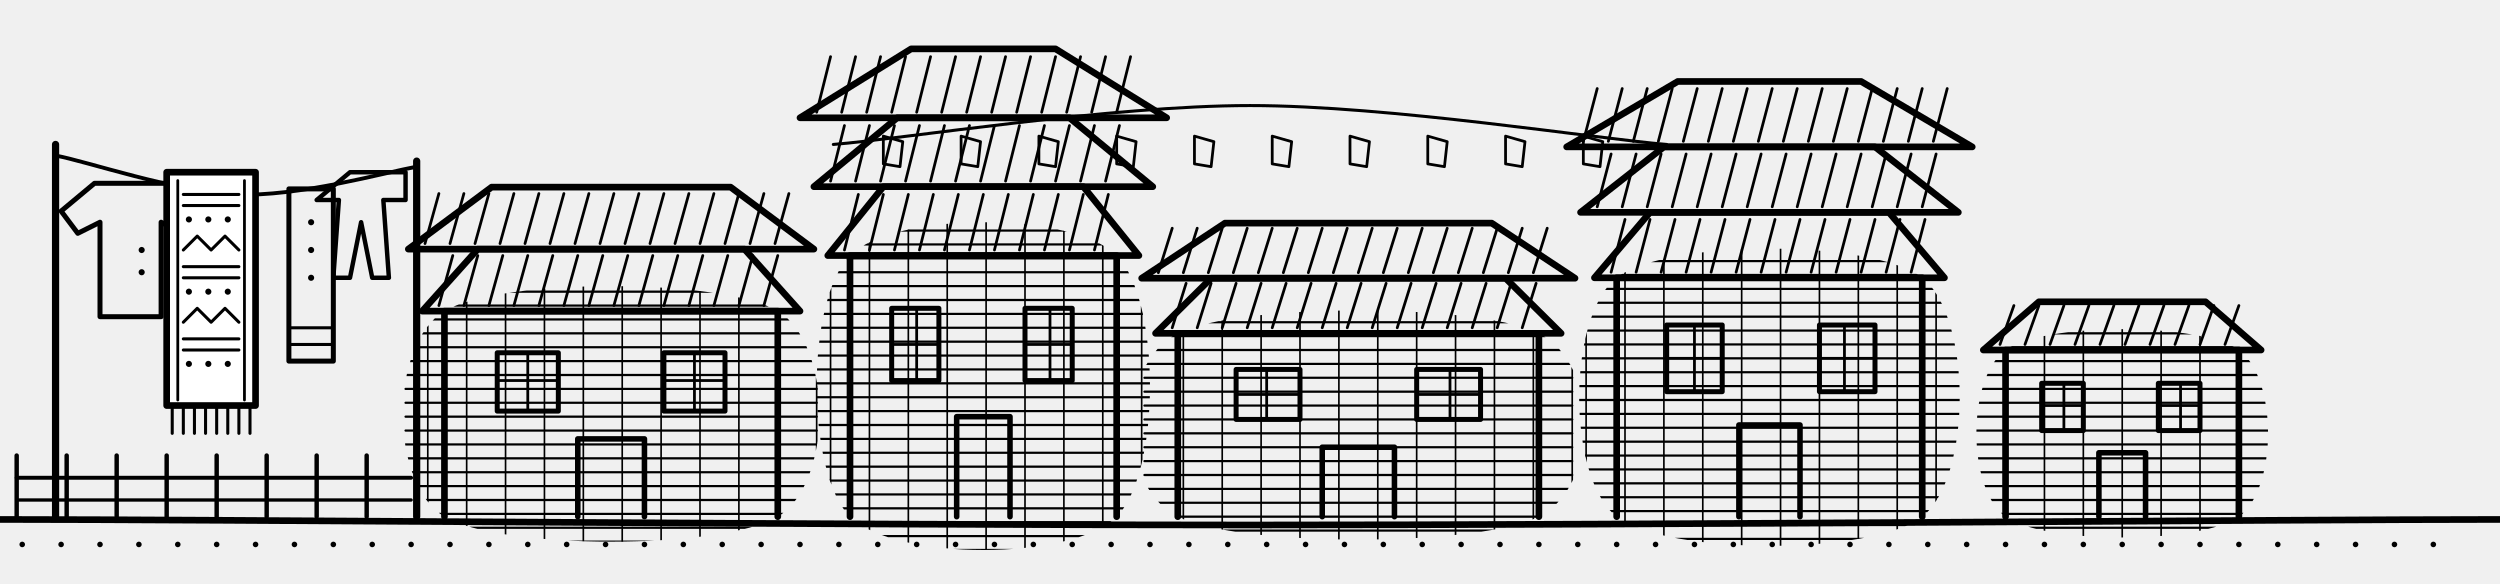
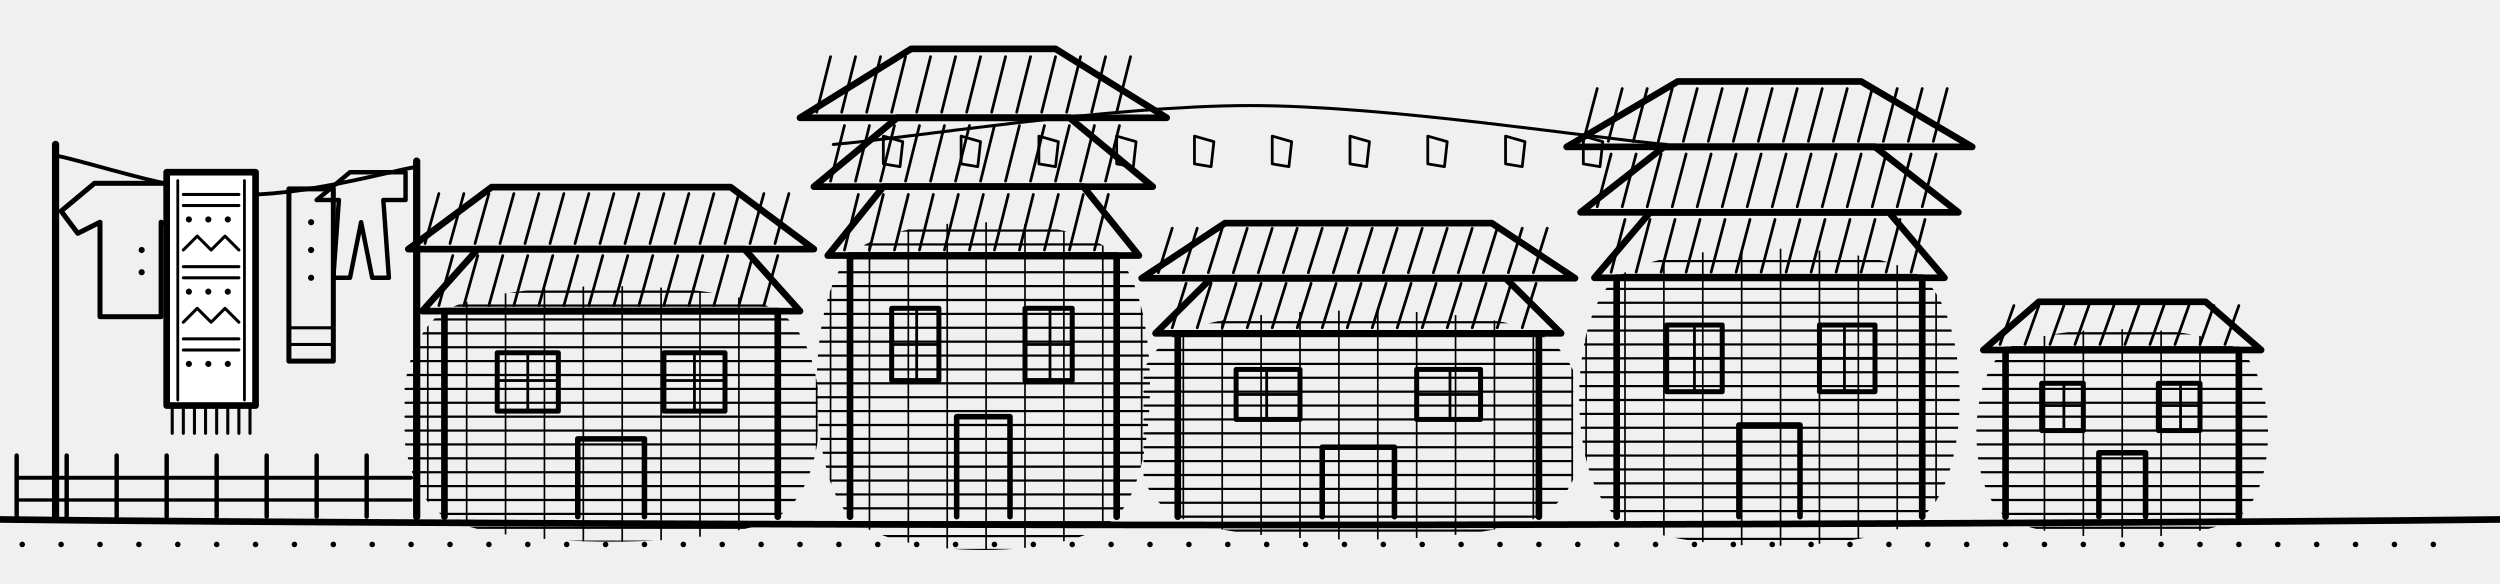
<svg xmlns="http://www.w3.org/2000/svg" viewBox="0 0 900 210" fill="none" stroke="currentColor" stroke-linecap="round" stroke-linejoin="round" aria-hidden="true" focusable="false">
-   <path d="M0 187C75 187 300 189 450 189C600 189 825 187 900 187" stroke-width="2.4" />
+   <path d="M0 187C75 188 300 189 450 189C600 189 825 188 900 187" stroke-width="2.4" />
  <path d="M8 196h0M22 196h0M36 196h0M50 196h0M64 196h0M78 196h0M92 196h0M106 196h0M120 196h0M134 196h0M148 196h0M162 196h0M176 196h0M190 196h0M204 196h0M218 196h0M232 196h0M246 196h0M260 196h0M274 196h0M288 196h0M302 196h0M316 196h0M330 196h0M344 196h0M358 196h0M372 196h0M386 196h0M400 196h0M414 196h0M428 196h0M442 196h0M456 196h0M470 196h0M484 196h0M498 196h0M512 196h0M526 196h0M540 196h0M554 196h0M568 196h0M582 196h0M596 196h0M610 196h0M624 196h0M638 196h0M652 196h0M666 196h0M680 196h0M694 196h0M708 196h0M722 196h0M736 196h0M750 196h0M764 196h0M778 196h0M792 196h0M806 196h0M820 196h0M834 196h0M848 196h0M862 196h0M876 196h0" stroke-width="2" />
  <line x1="6" y1="186" x2="6" y2="164" stroke-width="1.6" />
  <line x1="24" y1="186" x2="24" y2="164" stroke-width="1.6" />
  <line x1="42" y1="186" x2="42" y2="164" stroke-width="1.6" />
  <line x1="60" y1="186" x2="60" y2="164" stroke-width="1.6" />
  <line x1="78" y1="186" x2="78" y2="164" stroke-width="1.6" />
  <line x1="96" y1="186" x2="96" y2="164" stroke-width="1.6" />
  <line x1="114" y1="186" x2="114" y2="164" stroke-width="1.6" />
  <line x1="132" y1="186" x2="132" y2="164" stroke-width="1.6" />
  <line x1="6" y1="172" x2="148" y2="172" stroke-width="1.4" />
  <line x1="6" y1="180" x2="148" y2="180" stroke-width="1.2" />
  <path d="M160 186V112H280V186" stroke-width="2.4" />
  <clipPath id="v1">
    <path d="M160 112C180 100 260 100 280 112C300 124 300 174 280 186C260 198 180 198 160 186C140 174 140 124 160 112Z" />
  </clipPath>
  <g clip-path="url(#v1)">
    <path d="M146 75L294 75M146 80L294 80M146 85L294 85M146 90L294 90M146 95L294 95M146 100L294 100M146 105L294 105M146 110L294 110M146 115L294 115M146 120L294 120M146 125L294 125M146 130L294 130M146 135L294 135M146 140L294 140M146 145L294 145M146 150L294 150M146 155L294 155M146 160L294 160M146 165L294 165M146 170L294 170M146 175L294 175M146 180L294 180M146 185L294 185M146 190L294 190M146 195L294 195M146 200L294 200M146 205L294 205M146 210L294 210M146 215L294 215M146 220L294 220" stroke-width="0.8" />
    <path d="M294 75L294 223M280 75L280 223M266 75L266 223M252 75L252 223M238 75L238 223M224 75L224 223M210 75L210 223M196 75L196 223M182 75L182 223M168 75L168 223M154 75L154 223" stroke-width="0.6" />
  </g>
  <path d="M152 112.0L172 89.68H268L288 112.0Z" stroke-width="2.4" />
  <path d="M158 110.0l5 -18M167 110.0l5 -18M176 110.0l5 -18M185 110.0l5 -18M194 110.0l5 -18M203 110.0l5 -18M212 110.0l5 -18M221 110.0l5 -18M230 110.0l5 -18M239 110.0l5 -18M248 110.0l5 -18M257 110.0l5 -18M266 110.0l5 -18M275 110.0l5 -18" stroke-width="1" />
  <path d="M147 89.68L177 67.36H263L293 89.68Z" stroke-width="2.4" />
  <path d="M153 87.68l5 -18M162 87.68l5 -18M171 87.68l5 -18M180 87.68l5 -18M189 87.68l5 -18M198 87.68l5 -18M207 87.68l5 -18M216 87.68l5 -18M225 87.68l5 -18M234 87.68l5 -18M243 87.68l5 -18M252 87.68l5 -18M261 87.68l5 -18M270 87.68l5 -18M279 87.68l5 -18" stroke-width="1" />
  <path d="M208.0 186v-28h24.0v28" stroke-width="2" />
  <rect x="179" y="127" width="22" height="21" stroke-width="1.8" />
  <path d="M190 127v21M179 137h22" stroke-width="1" />
  <rect x="239" y="127" width="22" height="21" stroke-width="1.8" />
  <path d="M250 127v21M239 137h22" stroke-width="1" />
  <path d="M306 186V92H402V186" stroke-width="2.4" />
  <clipPath id="v2">
    <path d="M306 92C322 76 386 76 402 92C418 108 418 170 402 186C386 202 322 202 306 186C290 170 290 108 306 92Z" />
  </clipPath>
  <g clip-path="url(#v2)">
    <path d="M283 68L425 68M283 73L425 73M283 78L425 78M283 83L425 83M283 88L425 88M283 93L425 93M283 98L425 98M283 103L425 103M283 108L425 108M283 113L425 113M283 118L425 118M283 123L425 123M283 128L425 128M283 133L425 133M283 138L425 138M283 143L425 143M283 148L425 148M283 153L425 153M283 158L425 158M283 163L425 163M283 168L425 168M283 173L425 173M283 178L425 178M283 183L425 183M283 188L425 188M283 193L425 193M283 198L425 198M283 203L425 203M283 208L425 208" stroke-width="0.8" />
    <path d="M425 68L425 210M411 68L411 210M397 68L397 210M383 68L383 210M369 68L369 210M355 68L355 210M341 68L341 210M327 68L327 210M313 68L313 210M299 68L299 210M285 68L285 210" stroke-width="0.6" />
  </g>
  <path d="M298 92.0L318 67.2H390L410 92.0Z" stroke-width="2.4" />
  <path d="M304 90.0l5 -20M313 90.0l5 -20M322 90.0l5 -20M331 90.0l5 -20M340 90.0l5 -20M349 90.0l5 -20M358 90.0l5 -20M367 90.0l5 -20M376 90.0l5 -20M385 90.0l5 -20M394 90.0l5 -20" stroke-width="1" />
  <path d="M293 67.2L323 42.4H385L415 67.2Z" stroke-width="2.4" />
  <path d="M299 65.2l5 -20M308 65.2l5 -20M317 65.2l5 -20M326 65.2l5 -20M335 65.2l5 -20M344 65.2l5 -20M353 65.2l5 -20M362 65.2l5 -20M371 65.2l5 -20M380 65.2l5 -20M389 65.2l5 -20M398 65.2l5 -20" stroke-width="1" />
  <path d="M288 42.4L328 17.6H380L420 42.4Z" stroke-width="2.4" />
  <path d="M294 40.4l5 -20M303 40.4l5 -20M312 40.4l5 -20M321 40.4l5 -20M330 40.4l5 -20M339 40.4l5 -20M348 40.4l5 -20M357 40.4l5 -20M366 40.4l5 -20M375 40.4l5 -20M384 40.4l5 -20M393 40.4l5 -20M402 40.4l5 -20" stroke-width="1" />
  <path d="M344.4 186v-36h19.2v36" stroke-width="2" />
  <rect x="321" y="111" width="17" height="26" stroke-width="1.8" />
  <path d="M330 111v26M321 124h17" stroke-width="1" />
  <rect x="369" y="111" width="17" height="26" stroke-width="1.8" />
  <path d="M378 111v26M369 124h17" stroke-width="1" />
  <path d="M424 186V120H554V186" stroke-width="2.4" />
  <clipPath id="v3">
    <path d="M424 120C446 109 532 109 554 120C576 131 576 175 554 186C532 197 446 197 424 186C402 175 402 131 424 120Z" />
  </clipPath>
  <g clip-path="url(#v3)">
    <path d="M412 76L566 76M412 81L566 81M412 86L566 86M412 91L566 91M412 96L566 96M412 101L566 101M412 106L566 106M412 111L566 111M412 116L566 116M412 121L566 121M412 126L566 126M412 131L566 131M412 136L566 136M412 141L566 141M412 146L566 146M412 151L566 151M412 156L566 156M412 161L566 161M412 166L566 166M412 171L566 171M412 176L566 176M412 181L566 181M412 186L566 186M412 191L566 191M412 196L566 196M412 201L566 201M412 206L566 206M412 211L566 211M412 216L566 216M412 221L566 221M412 226L566 226" stroke-width="0.8" />
    <path d="M566 76L566 230M552 76L552 230M538 76L538 230M524 76L524 230M510 76L510 230M496 76L496 230M482 76L482 230M468 76L468 230M454 76L454 230M440 76L440 230M426 76L426 230" stroke-width="0.6" />
  </g>
  <path d="M416 120.0L436 100.16H542L562 120.0Z" stroke-width="2.4" />
  <path d="M422 118.0l5 -16M431 118.0l5 -16M440 118.0l5 -16M449 118.0l5 -16M458 118.0l5 -16M467 118.0l5 -16M476 118.0l5 -16M485 118.0l5 -16M494 118.0l5 -16M503 118.0l5 -16M512 118.0l5 -16M521 118.0l5 -16M530 118.0l5 -16M539 118.0l5 -16M548 118.0l5 -16" stroke-width="1" />
  <path d="M411 100.16L441 80.32H537L567 100.16Z" stroke-width="2.4" />
  <path d="M417 98.16l5 -16M426 98.16l5 -16M435 98.16l5 -16M444 98.16l5 -16M453 98.16l5 -16M462 98.16l5 -16M471 98.16l5 -16M480 98.16l5 -16M489 98.16l5 -16M498 98.16l5 -16M507 98.16l5 -16M516 98.16l5 -16M525 98.16l5 -16M534 98.16l5 -16M543 98.16l5 -16M552 98.16l5 -16" stroke-width="1" />
  <path d="M476.0 186v-25h26.0v25" stroke-width="2" />
  <rect x="445" y="133" width="23" height="18" stroke-width="1.8" />
  <path d="M456 133v18M445 142h23" stroke-width="1" />
  <rect x="510" y="133" width="23" height="18" stroke-width="1.8" />
  <path d="M522 133v18M510 142h23" stroke-width="1" />
  <path d="M582 186V100H692V186" stroke-width="2.4" />
  <clipPath id="v4">
    <path d="M582 100C600 86 674 86 692 100C710 114 710 172 692 186C674 200 600 200 582 186C564 172 564 114 582 100Z" />
  </clipPath>
  <g clip-path="url(#v4)">
    <path d="M563 69L711 69M563 74L711 74M563 79L711 79M563 84L711 84M563 89L711 89M563 94L711 94M563 99L711 99M563 104L711 104M563 109L711 109M563 114L711 114M563 119L711 119M563 124L711 124M563 129L711 129M563 134L711 134M563 139L711 139M563 144L711 144M563 149L711 149M563 154L711 154M563 159L711 159M563 164L711 164M563 169L711 169M563 174L711 174M563 179L711 179M563 184L711 184M563 189L711 189M563 194L711 194M563 199L711 199M563 204L711 204M563 209L711 209M563 214L711 214" stroke-width="0.8" />
    <path d="M711 69L711 217M697 69L697 217M683 69L683 217M669 69L669 217M655 69L655 217M641 69L641 217M627 69L627 217M613 69L613 217M599 69L599 217M585 69L585 217M571 69L571 217" stroke-width="0.6" />
  </g>
  <path d="M574 100.0L594 76.44H680L700 100.0Z" stroke-width="2.4" />
  <path d="M580 98.0l5 -19M589 98.0l5 -19M598 98.0l5 -19M607 98.0l5 -19M616 98.0l5 -19M625 98.0l5 -19M634 98.0l5 -19M643 98.0l5 -19M652 98.0l5 -19M661 98.0l5 -19M670 98.0l5 -19M679 98.0l5 -19M688 98.0l5 -19" stroke-width="1" />
  <path d="M569 76.44L599 52.88H675L705 76.44Z" stroke-width="2.4" />
  <path d="M575 74.44l5 -19M584 74.44l5 -19M593 74.44l5 -19M602 74.44l5 -19M611 74.44l5 -19M620 74.44l5 -19M629 74.44l5 -19M638 74.44l5 -19M647 74.44l5 -19M656 74.44l5 -19M665 74.44l5 -19M674 74.44l5 -19M683 74.44l5 -19M692 74.44l5 -19" stroke-width="1" />
  <path d="M564 52.88L604 29.32H670L710 52.88Z" stroke-width="2.4" />
  <path d="M570 50.88l5 -19M579 50.88l5 -19M588 50.88l5 -19M597 50.88l5 -19M606 50.88l5 -19M615 50.88l5 -19M624 50.88l5 -19M633 50.88l5 -19M642 50.88l5 -19M651 50.88l5 -19M660 50.88l5 -19M669 50.88l5 -19M678 50.88l5 -19M687 50.88l5 -19M696 50.88l5 -19" stroke-width="1" />
  <path d="M626.0 186v-33h22.0v33" stroke-width="2" />
  <rect x="600" y="117" width="20" height="24" stroke-width="1.8" />
  <path d="M610 117v24M600 129h20" stroke-width="1" />
  <rect x="655" y="117" width="20" height="24" stroke-width="1.8" />
  <path d="M664 117v24M655 129h20" stroke-width="1" />
  <path d="M722 186V126H806V186" stroke-width="2.4" />
  <clipPath id="v5">
    <path d="M722 126C736 116 792 116 806 126C820 136 820 176 806 186C792 196 736 196 722 186C708 176 708 136 722 126Z" />
  </clipPath>
  <g clip-path="url(#v5)">
    <path d="M708 100L820 100M708 105L820 105M708 110L820 110M708 115L820 115M708 120L820 120M708 125L820 125M708 130L820 130M708 135L820 135M708 140L820 140M708 145L820 145M708 150L820 150M708 155L820 155M708 160L820 160M708 165L820 165M708 170L820 170M708 175L820 175M708 180L820 180M708 185L820 185M708 190L820 190M708 195L820 195M708 200L820 200M708 205L820 205M708 210L820 210" stroke-width="0.8" />
    <path d="M820 100L820 212M806 100L806 212M792 100L792 212M778 100L778 212M764 100L764 212M750 100L750 212M736 100L736 212M722 100L722 212" stroke-width="0.6" />
  </g>
  <path d="M714 126.0L734 108.64H794L814 126.0Z" stroke-width="2.4" />
  <path d="M720 124.0l5 -14M729 124.0l5 -14M738 124.0l5 -14M747 124.0l5 -14M756 124.0l5 -14M765 124.0l5 -14M774 124.0l5 -14M783 124.0l5 -14M792 124.0l5 -14M801 124.0l5 -14" stroke-width="1" />
  <path d="M755.6 186v-23h16.8v23" stroke-width="2" />
  <rect x="735" y="138" width="15" height="17" stroke-width="1.8" />
  <path d="M743 138v17M735 146h15" stroke-width="1" />
  <rect x="777" y="138" width="15" height="17" stroke-width="1.8" />
  <path d="M785 138v17M777 146h15" stroke-width="1" />
  <line x1="20" y1="186" x2="20" y2="52" stroke-width="2.6" />
  <line x1="150" y1="186" x2="150" y2="58" stroke-width="2.6" />
  <path d="M20 56C31 58 63 69 85 70C107 71 139 62 150 60" stroke-width="1.4" />
  <path d="M34 66l-12 10l6 8l8 -4v34h22v-34l8 4l6 -8l-12 -10z" stroke-width="1.8" />
  <path d="M51 90h0M51 98h0" stroke-width="2.2" />
  <path d="M104 68h16v62h-16z" stroke-width="1.8" />
  <path d="M104 118h16M104 124h16" stroke-width="1.1" />
  <path d="M112 80h0M112 90h0M112 100h0" stroke-width="2.2" />
  <path d="M126 62h20v10h-8l2 28h-6l-4 -20l-4 20h-6l2 -28h-8z" stroke-width="1.6" />
  <path d="M60 62H92V146H60Z" fill="#fff" stroke-width="2.4" />
  <path d="M64 65V144M88 65V144" stroke-width="1" />
  <path d="M66 70H86M66 74H86" stroke-width="1.1" />
  <path d="M68 79h0M75 79h0M82 79h0" stroke-width="2.2" />
  <path d="M66 90l5 -5l5 5l5 -5l5 5" stroke-width="1.1" />
  <path d="M66 96H86M66 100H86" stroke-width="1.1" />
  <path d="M68 105h0M75 105h0M82 105h0" stroke-width="2.2" />
  <path d="M66 116l5 -5l5 5l5 -5l5 5" stroke-width="1.1" />
  <path d="M66 122H86M66 126H86" stroke-width="1.1" />
  <path d="M68 131h0M75 131h0M82 131h0" stroke-width="2.2" />
  <line x1="62" y1="146" x2="62" y2="156" stroke-width="1.1" />
  <line x1="66" y1="146" x2="66" y2="156" stroke-width="1.1" />
  <line x1="70" y1="146" x2="70" y2="156" stroke-width="1.1" />
  <line x1="74" y1="146" x2="74" y2="156" stroke-width="1.1" />
  <line x1="78" y1="146" x2="78" y2="156" stroke-width="1.1" />
  <line x1="82" y1="146" x2="82" y2="156" stroke-width="1.1" />
  <line x1="86" y1="146" x2="86" y2="156" stroke-width="1.1" />
  <line x1="90" y1="146" x2="90" y2="156" stroke-width="1.1" />
  <path d="M300 52C325 50 400 38 450 38C500 38 575 50 600 52" stroke-width="1.1" />
  <path d="M318 49l7 2l-1 9l-6 -1z" stroke-width="1" />
  <path d="M346 49l7 2l-1 9l-6 -1z" stroke-width="1" />
  <path d="M374 49l7 2l-1 9l-6 -1z" stroke-width="1" />
  <path d="M402 49l7 2l-1 9l-6 -1z" stroke-width="1" />
  <path d="M430 49l7 2l-1 9l-6 -1z" stroke-width="1" />
  <path d="M458 49l7 2l-1 9l-6 -1z" stroke-width="1" />
  <path d="M486 49l7 2l-1 9l-6 -1z" stroke-width="1" />
  <path d="M514 49l7 2l-1 9l-6 -1z" stroke-width="1" />
  <path d="M542 49l7 2l-1 9l-6 -1z" stroke-width="1" />
  <path d="M570 49l7 2l-1 9l-6 -1z" stroke-width="1" />
</svg>
